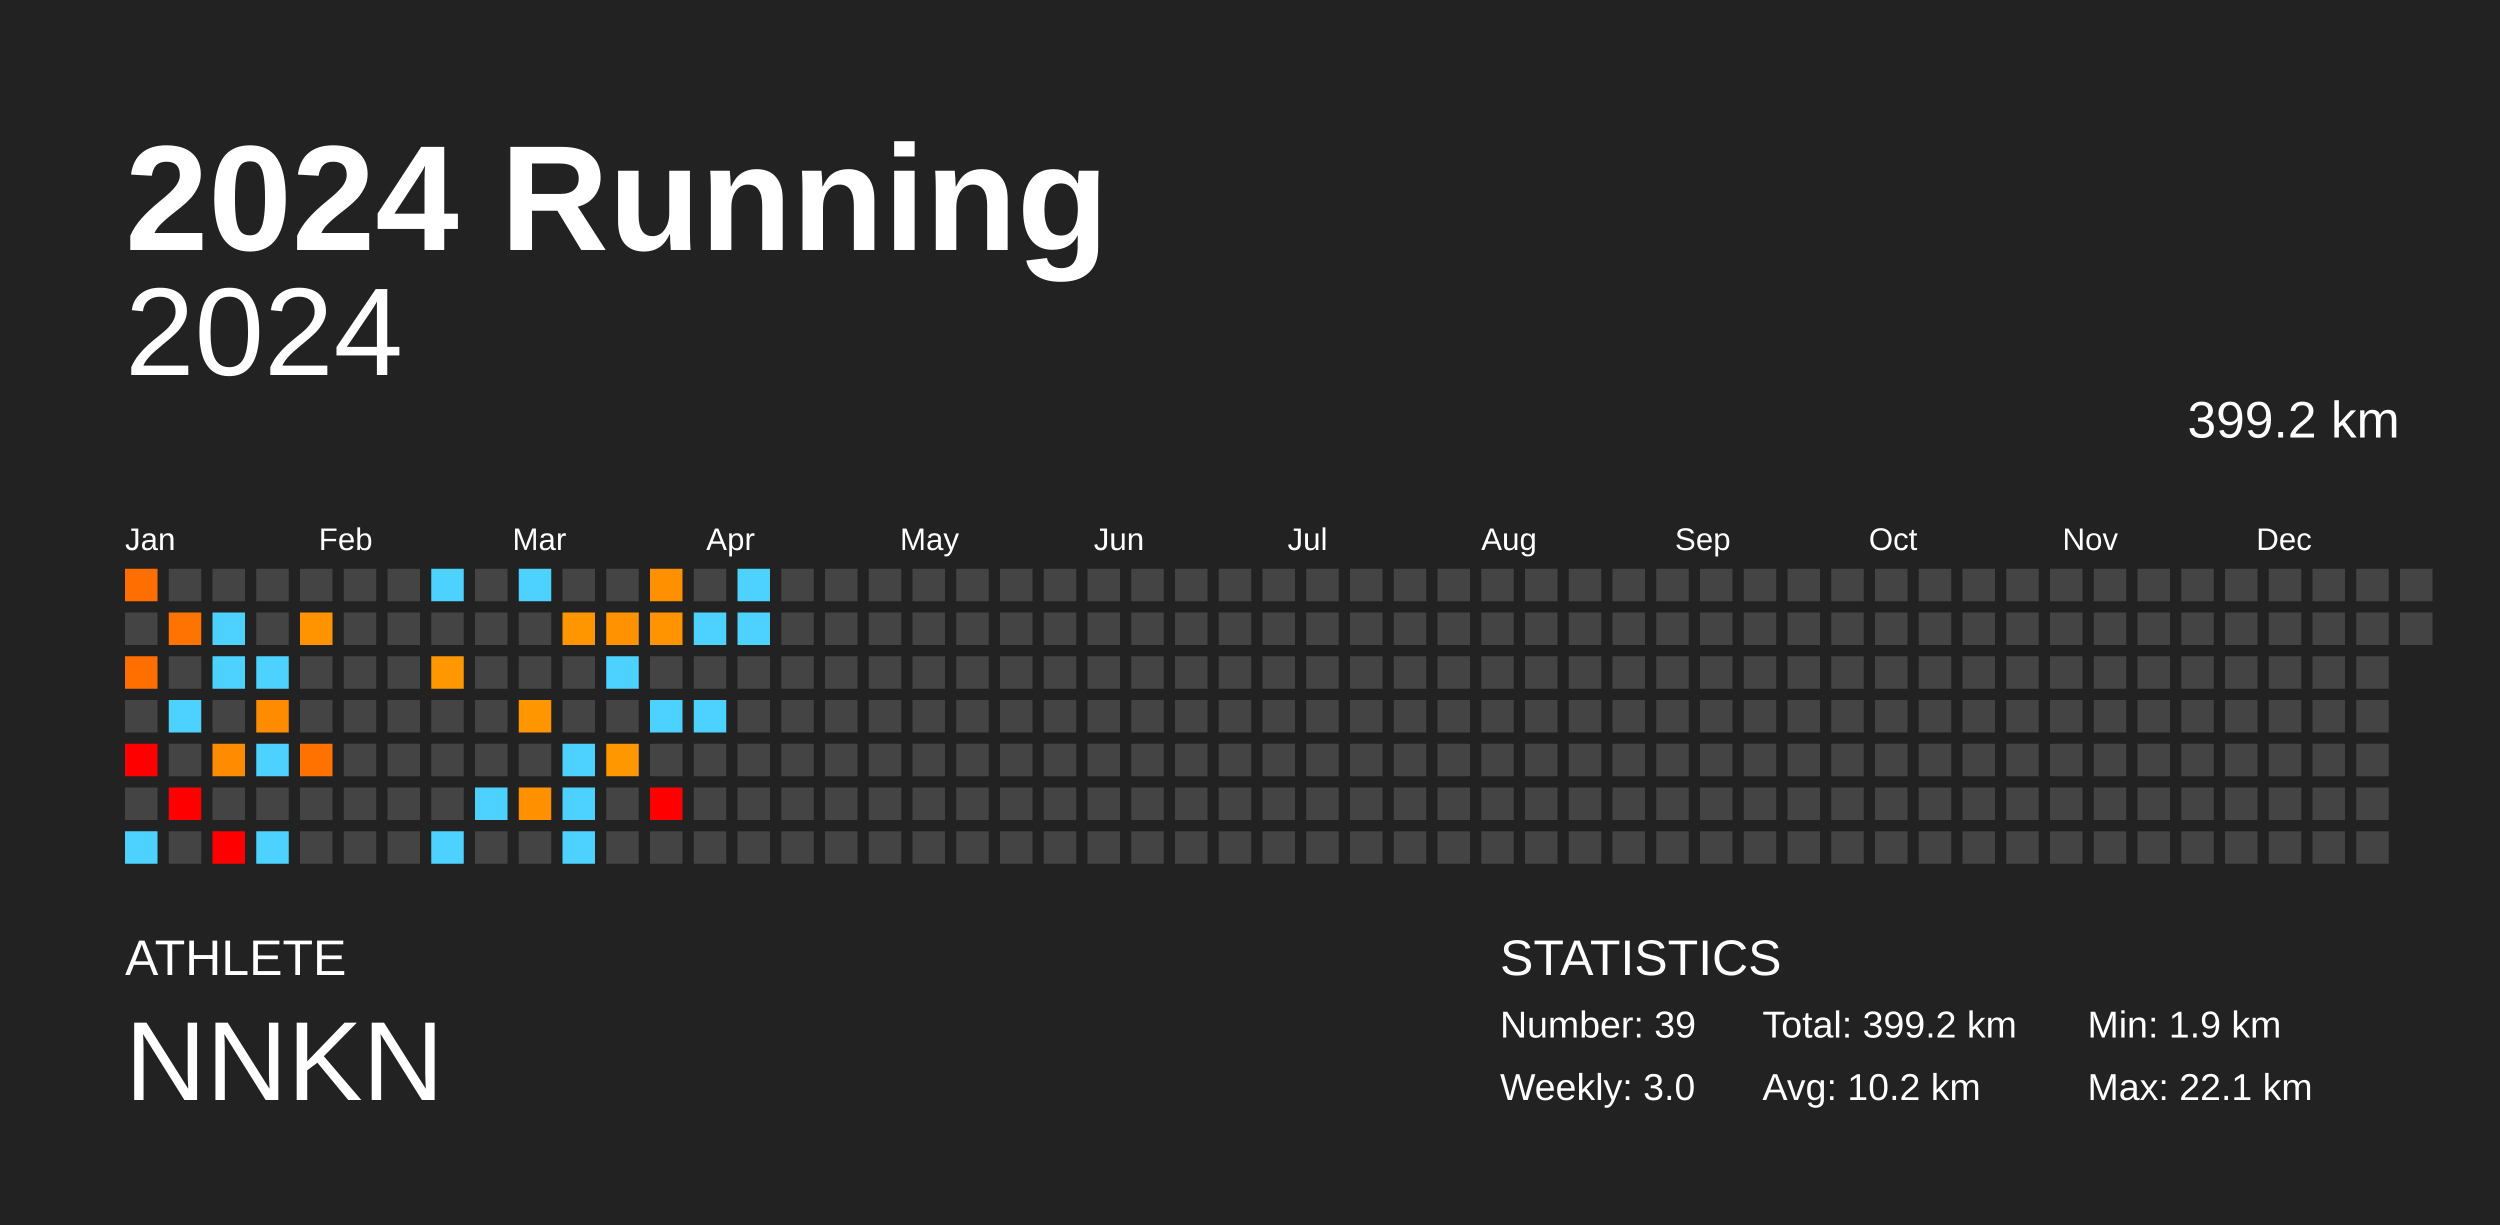
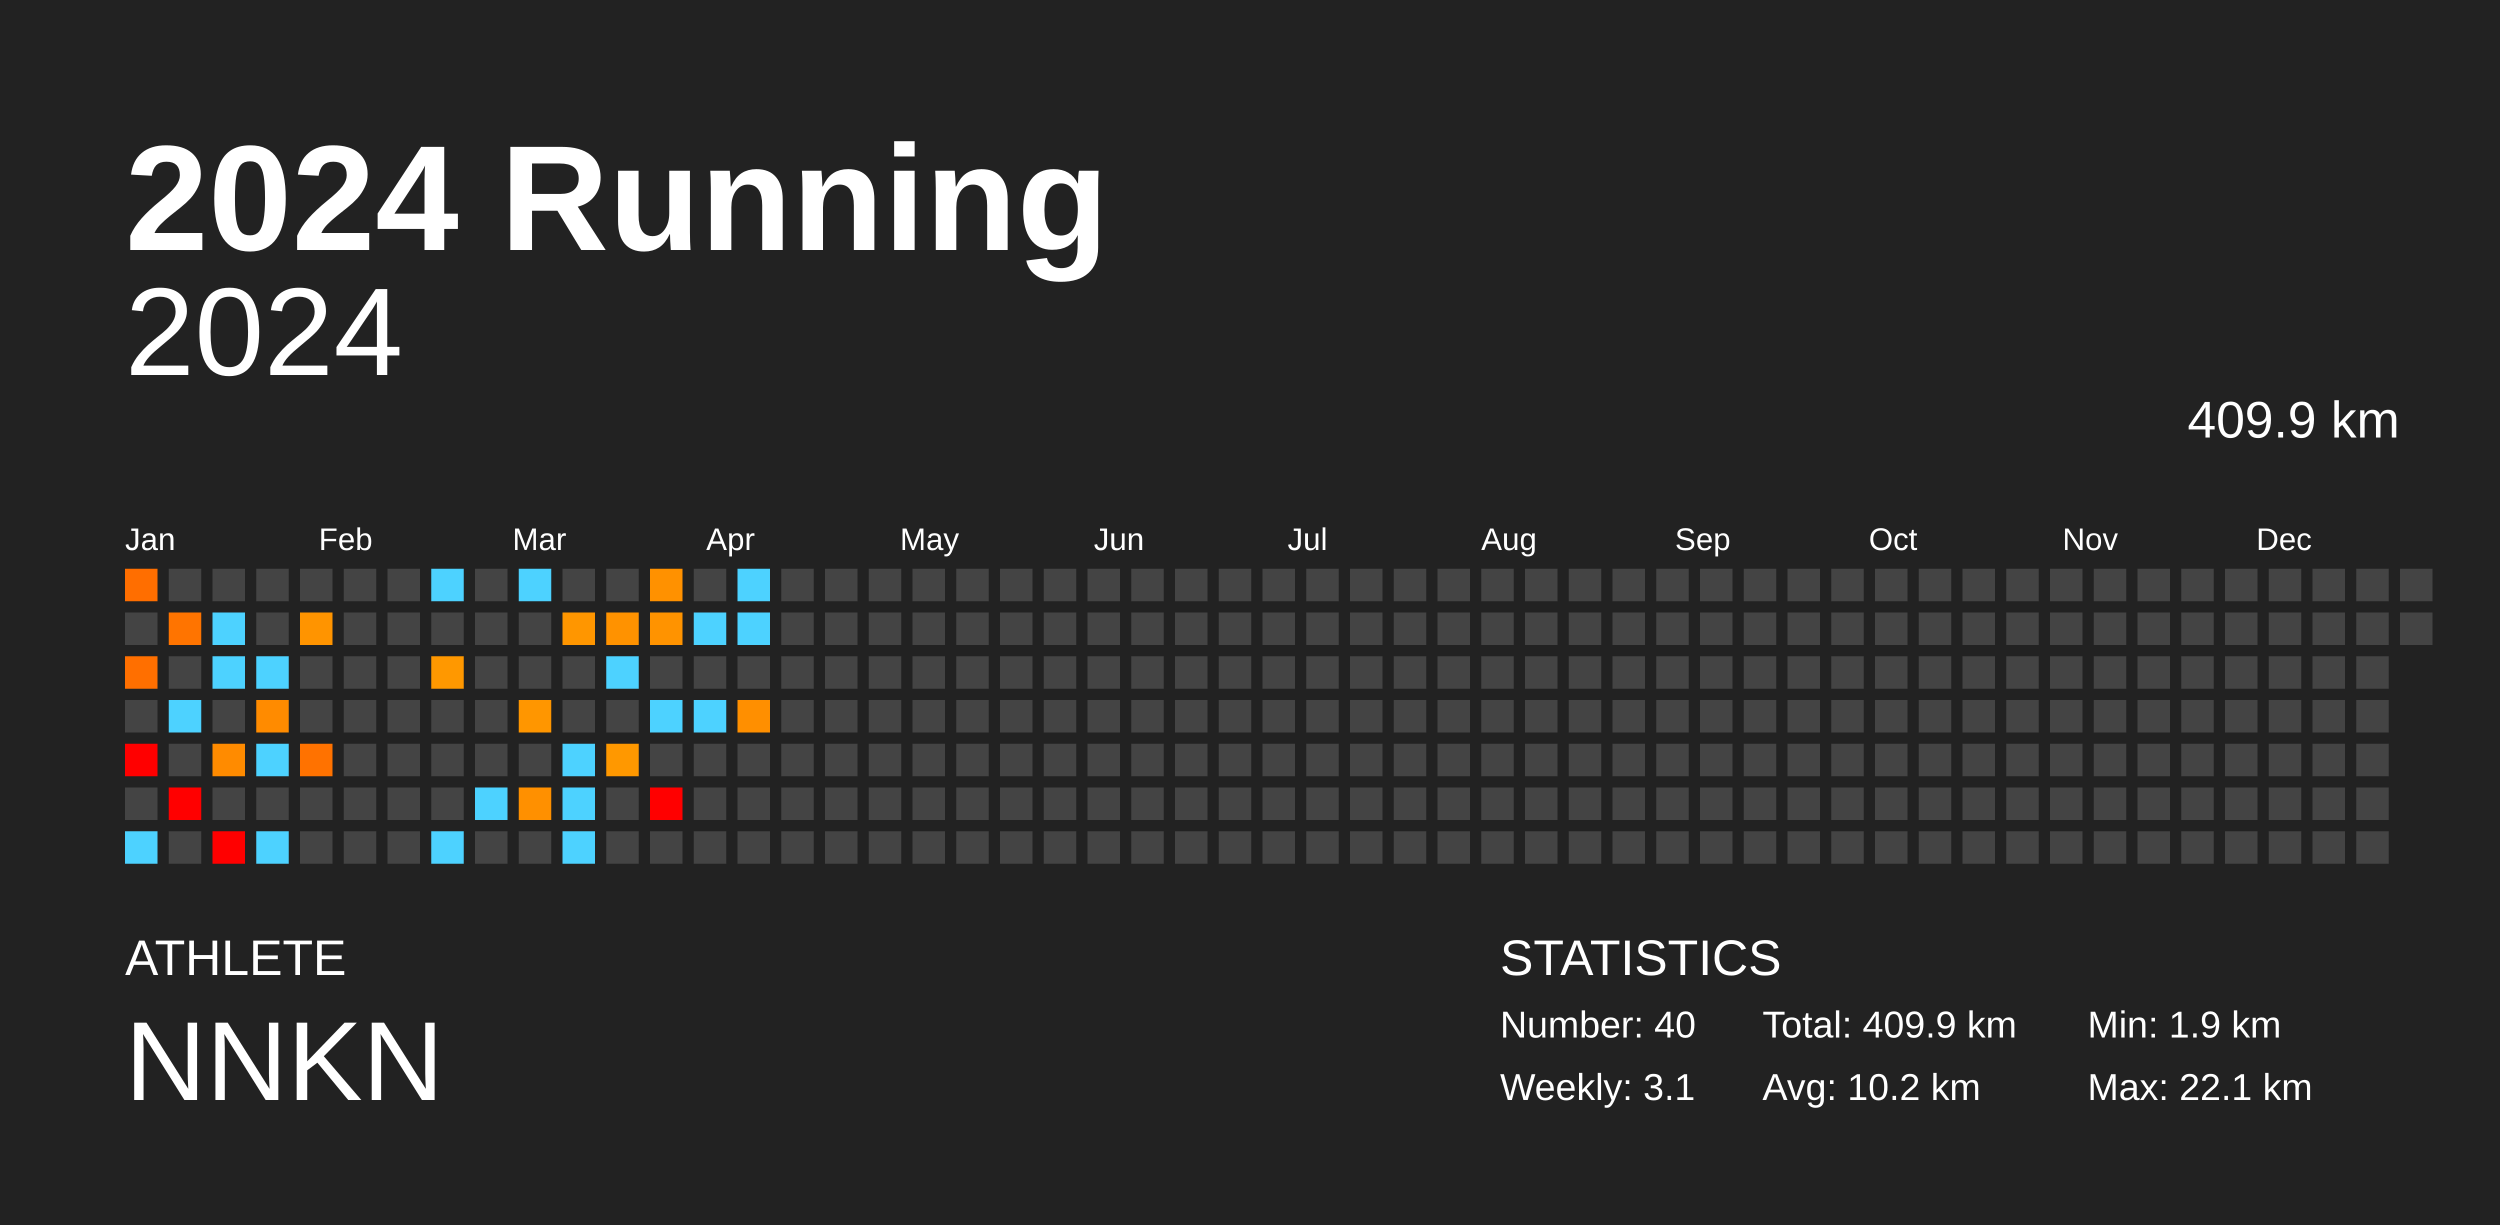
<svg xmlns="http://www.w3.org/2000/svg" baseProfile="full" height="98mm" version="1.1" viewBox="0,0,200,98" width="200mm">
  <defs />
  <rect fill="#222222" height="98" width="200" x="0" y="0" />
  <text fill="#FFFFFF" style="font-size:12px; font-family:Arial; font-weight:bold;" x="10" y="20">2024 Running</text>
  <text fill="#FFFFFF" style="font-size:4px; font-family:Arial" x="10" y="78">ATHLETE</text>
  <text fill="#FFFFFF" style="font-size:9px; font-family:Arial" x="10" y="88">NNKN</text>
  <text fill="#FFFFFF" style="font-size:4px; font-family:Arial" x="120" y="78">STATISTICS</text>
-   <text fill="#FFFFFF" style="font-size:3px; font-family:Arial" x="120" y="83">Number: 39</text>
-   <text fill="#FFFFFF" style="font-size:3px; font-family:Arial" x="120" y="88">Weekly: 3.0</text>
-   <text fill="#FFFFFF" style="font-size:3px; font-family:Arial" x="141" y="83">Total: 399.2 km</text>
+   <text fill="#FFFFFF" style="font-size:3px; font-family:Arial" x="120" y="83">Number: 40</text>
+   <text fill="#FFFFFF" style="font-size:3px; font-family:Arial" x="120" y="88">Weekly: 3.1</text>
+   <text fill="#FFFFFF" style="font-size:3px; font-family:Arial" x="141" y="83">Total: 409.9 km</text>
  <text fill="#FFFFFF" style="font-size:3px; font-family:Arial" x="141" y="88">Avg: 10.2 km</text>
  <text fill="#FFFFFF" style="font-size:3px; font-family:Arial" x="167" y="83">Min: 1.9 km</text>
  <text fill="#FFFFFF" style="font-size:3px; font-family:Arial" x="167" y="88">Max: 22.1 km</text>
  <text alignment-baseline="hanging" fill="#FFFFFF" style="font-size:10.0px; font-family:Arial;" x="10" y="30">2024</text>
-   <text alignment-baseline="hanging" fill="#FFFFFF" style="font-size:4.125px; font-family:Arial;" x="175" y="35">399.2 km</text>
+   <text alignment-baseline="hanging" fill="#FFFFFF" style="font-size:4.125px; font-family:Arial;" x="175" y="35">409.9 km</text>
  <text fill="#FFFFFF" style="font-size:2.5px; font-family:Arial" x="10.0" y="44">Jan</text>
  <text fill="#FFFFFF" style="font-size:2.5px; font-family:Arial" x="25.5" y="44">Feb</text>
  <text fill="#FFFFFF" style="font-size:2.5px; font-family:Arial" x="41.0" y="44">Mar</text>
  <text fill="#FFFFFF" style="font-size:2.5px; font-family:Arial" x="56.5" y="44">Apr</text>
  <text fill="#FFFFFF" style="font-size:2.5px; font-family:Arial" x="72.0" y="44">May</text>
  <text fill="#FFFFFF" style="font-size:2.5px; font-family:Arial" x="87.5" y="44">Jun</text>
  <text fill="#FFFFFF" style="font-size:2.5px; font-family:Arial" x="103.0" y="44">Jul</text>
  <text fill="#FFFFFF" style="font-size:2.5px; font-family:Arial" x="118.5" y="44">Aug</text>
  <text fill="#FFFFFF" style="font-size:2.5px; font-family:Arial" x="134.0" y="44">Sep</text>
  <text fill="#FFFFFF" style="font-size:2.5px; font-family:Arial" x="149.5" y="44">Oct</text>
  <text fill="#FFFFFF" style="font-size:2.5px; font-family:Arial" x="165.0" y="44">Nov</text>
  <text fill="#FFFFFF" style="font-size:2.5px; font-family:Arial" x="180.5" y="44">Dec</text>
  <rect fill="#ff6e00" height="2.6" width="2.6" x="10.0" y="45.5" />
  <rect fill="#444444" height="2.6" width="2.6" x="10.0" y="49.0" />
  <rect fill="#ff6f00" height="2.6" width="2.6" x="10.0" y="52.5" />
  <rect fill="#444444" height="2.6" width="2.6" x="10.0" y="56.0" />
  <rect fill="red" height="2.6" width="2.6" x="10.0" y="59.5" />
  <rect fill="#444444" height="2.6" width="2.6" x="10.0" y="63.0" />
  <rect fill="#4dd2ff" height="2.6" width="2.6" x="10.0" y="66.5" />
  <rect fill="#444444" height="2.6" width="2.6" x="13.5" y="45.5" />
  <rect fill="#ff7400" height="2.6" width="2.6" x="13.5" y="49.0" />
  <rect fill="#444444" height="2.6" width="2.6" x="13.5" y="52.5" />
  <rect fill="#4dd2ff" height="2.6" width="2.6" x="13.5" y="56.0" />
  <rect fill="#444444" height="2.6" width="2.6" x="13.5" y="59.5" />
  <rect fill="red" height="2.6" width="2.6" x="13.5" y="63.0" />
  <rect fill="#444444" height="2.6" width="2.6" x="13.5" y="66.5" />
  <rect fill="#444444" height="2.6" width="2.6" x="17.0" y="45.5" />
  <rect fill="#4dd2ff" height="2.6" width="2.6" x="17.0" y="49.0" />
  <rect fill="#4dd2ff" height="2.6" width="2.6" x="17.0" y="52.5" />
  <rect fill="#444444" height="2.6" width="2.6" x="17.0" y="56.0" />
  <rect fill="#ff8b00" height="2.6" width="2.6" x="17.0" y="59.5" />
  <rect fill="#444444" height="2.6" width="2.6" x="17.0" y="63.0" />
  <rect fill="red" height="2.6" width="2.6" x="17.0" y="66.5" />
  <rect fill="#444444" height="2.6" width="2.6" x="20.5" y="45.5" />
  <rect fill="#444444" height="2.6" width="2.6" x="20.5" y="49.0" />
  <rect fill="#4dd2ff" height="2.6" width="2.6" x="20.5" y="52.5" />
  <rect fill="#ff8b00" height="2.6" width="2.6" x="20.5" y="56.0" />
  <rect fill="#4dd2ff" height="2.6" width="2.6" x="20.5" y="59.5" />
  <rect fill="#444444" height="2.6" width="2.6" x="20.5" y="63.0" />
  <rect fill="#4dd2ff" height="2.6" width="2.6" x="20.5" y="66.5" />
  <rect fill="#444444" height="2.6" width="2.6" x="24.0" y="45.5" />
  <rect fill="#ff9400" height="2.6" width="2.6" x="24.0" y="49.0" />
  <rect fill="#444444" height="2.6" width="2.6" x="24.0" y="52.5" />
  <rect fill="#444444" height="2.6" width="2.6" x="24.0" y="56.0" />
  <rect fill="#ff7200" height="2.6" width="2.6" x="24.0" y="59.5" />
  <rect fill="#444444" height="2.6" width="2.6" x="24.0" y="63.0" />
  <rect fill="#444444" height="2.6" width="2.6" x="24.0" y="66.5" />
  <rect fill="#444444" height="2.6" width="2.6" x="27.5" y="45.5" />
  <rect fill="#444444" height="2.6" width="2.6" x="27.5" y="49.0" />
  <rect fill="#444444" height="2.6" width="2.6" x="27.5" y="52.5" />
  <rect fill="#444444" height="2.6" width="2.6" x="27.5" y="56.0" />
  <rect fill="#444444" height="2.6" width="2.6" x="27.5" y="59.5" />
  <rect fill="#444444" height="2.6" width="2.6" x="27.5" y="63.0" />
  <rect fill="#444444" height="2.6" width="2.6" x="27.5" y="66.5" />
  <rect fill="#444444" height="2.6" width="2.6" x="31.0" y="45.5" />
  <rect fill="#444444" height="2.6" width="2.6" x="31.0" y="49.0" />
  <rect fill="#444444" height="2.6" width="2.6" x="31.0" y="52.5" />
  <rect fill="#444444" height="2.6" width="2.6" x="31.0" y="56.0" />
  <rect fill="#444444" height="2.6" width="2.6" x="31.0" y="59.5" />
  <rect fill="#444444" height="2.6" width="2.6" x="31.0" y="63.0" />
  <rect fill="#444444" height="2.6" width="2.6" x="31.0" y="66.5" />
  <rect fill="#4dd2ff" height="2.6" width="2.6" x="34.5" y="45.5" />
  <rect fill="#444444" height="2.6" width="2.6" x="34.5" y="49.0" />
  <rect fill="#ff9800" height="2.6" width="2.6" x="34.5" y="52.5" />
  <rect fill="#444444" height="2.6" width="2.6" x="34.5" y="56.0" />
  <rect fill="#444444" height="2.6" width="2.6" x="34.5" y="59.5" />
  <rect fill="#444444" height="2.6" width="2.6" x="34.5" y="63.0" />
  <rect fill="#4dd2ff" height="2.6" width="2.6" x="34.5" y="66.5" />
  <rect fill="#444444" height="2.6" width="2.6" x="38.0" y="45.5" />
  <rect fill="#444444" height="2.6" width="2.6" x="38.0" y="49.0" />
  <rect fill="#444444" height="2.6" width="2.6" x="38.0" y="52.5" />
  <rect fill="#444444" height="2.6" width="2.6" x="38.0" y="56.0" />
  <rect fill="#444444" height="2.6" width="2.6" x="38.0" y="59.5" />
  <rect fill="#4dd2ff" height="2.6" width="2.6" x="38.0" y="63.0" />
  <rect fill="#444444" height="2.6" width="2.6" x="38.0" y="66.5" />
  <rect fill="#4dd2ff" height="2.6" width="2.6" x="41.5" y="45.5" />
  <rect fill="#444444" height="2.6" width="2.6" x="41.5" y="49.0" />
  <rect fill="#444444" height="2.6" width="2.6" x="41.5" y="52.5" />
  <rect fill="#ff9600" height="2.6" width="2.6" x="41.5" y="56.0" />
  <rect fill="#444444" height="2.6" width="2.6" x="41.5" y="59.5" />
  <rect fill="#ff9000" height="2.6" width="2.6" x="41.5" y="63.0" />
  <rect fill="#444444" height="2.6" width="2.6" x="41.5" y="66.5" />
  <rect fill="#444444" height="2.6" width="2.6" x="45.0" y="45.5" />
  <rect fill="#ff9600" height="2.6" width="2.6" x="45.0" y="49.0" />
  <rect fill="#444444" height="2.6" width="2.6" x="45.0" y="52.5" />
  <rect fill="#444444" height="2.6" width="2.6" x="45.0" y="56.0" />
  <rect fill="#4dd2ff" height="2.6" width="2.6" x="45.0" y="59.5" />
  <rect fill="#4dd2ff" height="2.6" width="2.6" x="45.0" y="63.0" />
  <rect fill="#4dd2ff" height="2.6" width="2.6" x="45.0" y="66.5" />
  <rect fill="#444444" height="2.6" width="2.6" x="48.5" y="45.5" />
  <rect fill="#ff9200" height="2.6" width="2.6" x="48.5" y="49.0" />
  <rect fill="#4dd2ff" height="2.6" width="2.6" x="48.5" y="52.5" />
  <rect fill="#444444" height="2.6" width="2.6" x="48.5" y="56.0" />
  <rect fill="#ff9800" height="2.6" width="2.6" x="48.5" y="59.5" />
  <rect fill="#444444" height="2.6" width="2.6" x="48.5" y="63.0" />
  <rect fill="#444444" height="2.6" width="2.6" x="48.5" y="66.5" />
  <rect fill="#ff9100" height="2.6" width="2.6" x="52.0" y="45.5" />
  <rect fill="#ff9300" height="2.6" width="2.6" x="52.0" y="49.0" />
  <rect fill="#444444" height="2.6" width="2.6" x="52.0" y="52.5" />
  <rect fill="#4dd2ff" height="2.6" width="2.6" x="52.0" y="56.0" />
  <rect fill="#444444" height="2.6" width="2.6" x="52.0" y="59.5" />
  <rect fill="red" height="2.6" width="2.6" x="52.0" y="63.0" />
  <rect fill="#444444" height="2.6" width="2.6" x="52.0" y="66.5" />
  <rect fill="#444444" height="2.6" width="2.6" x="55.5" y="45.5" />
  <rect fill="#4dd2ff" height="2.6" width="2.6" x="55.5" y="49.0" />
  <rect fill="#444444" height="2.6" width="2.6" x="55.5" y="52.5" />
  <rect fill="#4dd2ff" height="2.6" width="2.6" x="55.5" y="56.0" />
  <rect fill="#444444" height="2.6" width="2.6" x="55.5" y="59.5" />
  <rect fill="#444444" height="2.6" width="2.6" x="55.5" y="63.0" />
  <rect fill="#444444" height="2.6" width="2.6" x="55.5" y="66.5" />
  <rect fill="#4dd2ff" height="2.6" width="2.6" x="59.0" y="45.5" />
  <rect fill="#4dd2ff" height="2.6" width="2.6" x="59.0" y="49.0" />
  <rect fill="#444444" height="2.6" width="2.6" x="59.0" y="52.5" />
-   <rect fill="#444444" height="2.6" width="2.6" x="59.0" y="56.0" />
+   <rect fill="#ff8f00" height="2.6" width="2.6" x="59.0" y="56.0" />
  <rect fill="#444444" height="2.6" width="2.6" x="59.0" y="59.5" />
  <rect fill="#444444" height="2.6" width="2.6" x="59.0" y="63.0" />
  <rect fill="#444444" height="2.6" width="2.6" x="59.0" y="66.5" />
  <rect fill="#444444" height="2.6" width="2.6" x="62.5" y="45.5" />
  <rect fill="#444444" height="2.6" width="2.6" x="62.5" y="49.0" />
  <rect fill="#444444" height="2.6" width="2.6" x="62.5" y="52.5" />
  <rect fill="#444444" height="2.6" width="2.6" x="62.5" y="56.0" />
  <rect fill="#444444" height="2.6" width="2.6" x="62.5" y="59.5" />
  <rect fill="#444444" height="2.6" width="2.6" x="62.5" y="63.0" />
  <rect fill="#444444" height="2.6" width="2.6" x="62.5" y="66.5" />
  <rect fill="#444444" height="2.6" width="2.6" x="66.0" y="45.5" />
  <rect fill="#444444" height="2.6" width="2.6" x="66.0" y="49.0" />
  <rect fill="#444444" height="2.6" width="2.6" x="66.0" y="52.5" />
  <rect fill="#444444" height="2.6" width="2.6" x="66.0" y="56.0" />
  <rect fill="#444444" height="2.6" width="2.6" x="66.0" y="59.5" />
  <rect fill="#444444" height="2.6" width="2.6" x="66.0" y="63.0" />
  <rect fill="#444444" height="2.6" width="2.6" x="66.0" y="66.5" />
  <rect fill="#444444" height="2.6" width="2.6" x="69.5" y="45.5" />
  <rect fill="#444444" height="2.6" width="2.6" x="69.5" y="49.0" />
  <rect fill="#444444" height="2.6" width="2.6" x="69.5" y="52.5" />
  <rect fill="#444444" height="2.6" width="2.6" x="69.5" y="56.0" />
  <rect fill="#444444" height="2.6" width="2.6" x="69.5" y="59.5" />
  <rect fill="#444444" height="2.6" width="2.6" x="69.5" y="63.0" />
  <rect fill="#444444" height="2.6" width="2.6" x="69.5" y="66.5" />
  <rect fill="#444444" height="2.6" width="2.6" x="73.0" y="45.5" />
  <rect fill="#444444" height="2.6" width="2.6" x="73.0" y="49.0" />
  <rect fill="#444444" height="2.6" width="2.6" x="73.0" y="52.5" />
  <rect fill="#444444" height="2.6" width="2.6" x="73.0" y="56.0" />
  <rect fill="#444444" height="2.6" width="2.6" x="73.0" y="59.5" />
  <rect fill="#444444" height="2.6" width="2.6" x="73.0" y="63.0" />
  <rect fill="#444444" height="2.6" width="2.6" x="73.0" y="66.5" />
  <rect fill="#444444" height="2.6" width="2.6" x="76.5" y="45.5" />
  <rect fill="#444444" height="2.6" width="2.6" x="76.5" y="49.0" />
  <rect fill="#444444" height="2.6" width="2.6" x="76.5" y="52.5" />
  <rect fill="#444444" height="2.6" width="2.6" x="76.5" y="56.0" />
  <rect fill="#444444" height="2.6" width="2.6" x="76.5" y="59.5" />
  <rect fill="#444444" height="2.6" width="2.6" x="76.5" y="63.0" />
  <rect fill="#444444" height="2.6" width="2.6" x="76.5" y="66.5" />
  <rect fill="#444444" height="2.6" width="2.6" x="80.0" y="45.5" />
  <rect fill="#444444" height="2.6" width="2.6" x="80.0" y="49.0" />
  <rect fill="#444444" height="2.6" width="2.6" x="80.0" y="52.5" />
  <rect fill="#444444" height="2.6" width="2.6" x="80.0" y="56.0" />
  <rect fill="#444444" height="2.6" width="2.6" x="80.0" y="59.5" />
  <rect fill="#444444" height="2.6" width="2.6" x="80.0" y="63.0" />
  <rect fill="#444444" height="2.6" width="2.6" x="80.0" y="66.5" />
  <rect fill="#444444" height="2.6" width="2.6" x="83.5" y="45.5" />
  <rect fill="#444444" height="2.6" width="2.6" x="83.5" y="49.0" />
  <rect fill="#444444" height="2.6" width="2.6" x="83.5" y="52.5" />
  <rect fill="#444444" height="2.6" width="2.6" x="83.5" y="56.0" />
  <rect fill="#444444" height="2.6" width="2.6" x="83.5" y="59.5" />
  <rect fill="#444444" height="2.6" width="2.6" x="83.5" y="63.0" />
  <rect fill="#444444" height="2.6" width="2.6" x="83.5" y="66.5" />
  <rect fill="#444444" height="2.6" width="2.6" x="87.0" y="45.5" />
  <rect fill="#444444" height="2.6" width="2.6" x="87.0" y="49.0" />
  <rect fill="#444444" height="2.6" width="2.6" x="87.0" y="52.5" />
  <rect fill="#444444" height="2.6" width="2.6" x="87.0" y="56.0" />
  <rect fill="#444444" height="2.6" width="2.6" x="87.0" y="59.5" />
  <rect fill="#444444" height="2.6" width="2.6" x="87.0" y="63.0" />
  <rect fill="#444444" height="2.6" width="2.6" x="87.0" y="66.5" />
  <rect fill="#444444" height="2.6" width="2.6" x="90.5" y="45.5" />
  <rect fill="#444444" height="2.6" width="2.6" x="90.5" y="49.0" />
  <rect fill="#444444" height="2.6" width="2.6" x="90.5" y="52.5" />
  <rect fill="#444444" height="2.6" width="2.6" x="90.5" y="56.0" />
  <rect fill="#444444" height="2.6" width="2.6" x="90.5" y="59.5" />
  <rect fill="#444444" height="2.6" width="2.6" x="90.5" y="63.0" />
  <rect fill="#444444" height="2.6" width="2.6" x="90.5" y="66.5" />
  <rect fill="#444444" height="2.6" width="2.6" x="94.0" y="45.5" />
  <rect fill="#444444" height="2.6" width="2.6" x="94.0" y="49.0" />
  <rect fill="#444444" height="2.6" width="2.6" x="94.0" y="52.5" />
  <rect fill="#444444" height="2.6" width="2.6" x="94.0" y="56.0" />
  <rect fill="#444444" height="2.6" width="2.6" x="94.0" y="59.5" />
  <rect fill="#444444" height="2.6" width="2.6" x="94.0" y="63.0" />
  <rect fill="#444444" height="2.6" width="2.6" x="94.0" y="66.5" />
  <rect fill="#444444" height="2.6" width="2.6" x="97.5" y="45.5" />
  <rect fill="#444444" height="2.6" width="2.6" x="97.5" y="49.0" />
  <rect fill="#444444" height="2.6" width="2.6" x="97.5" y="52.5" />
  <rect fill="#444444" height="2.6" width="2.6" x="97.5" y="56.0" />
  <rect fill="#444444" height="2.6" width="2.6" x="97.5" y="59.5" />
  <rect fill="#444444" height="2.6" width="2.6" x="97.5" y="63.0" />
  <rect fill="#444444" height="2.6" width="2.6" x="97.5" y="66.5" />
  <rect fill="#444444" height="2.6" width="2.6" x="101.0" y="45.5" />
  <rect fill="#444444" height="2.6" width="2.6" x="101.0" y="49.0" />
  <rect fill="#444444" height="2.6" width="2.6" x="101.0" y="52.5" />
  <rect fill="#444444" height="2.6" width="2.6" x="101.0" y="56.0" />
  <rect fill="#444444" height="2.6" width="2.6" x="101.0" y="59.5" />
  <rect fill="#444444" height="2.6" width="2.6" x="101.0" y="63.0" />
  <rect fill="#444444" height="2.6" width="2.6" x="101.0" y="66.5" />
  <rect fill="#444444" height="2.6" width="2.6" x="104.5" y="45.5" />
  <rect fill="#444444" height="2.6" width="2.6" x="104.5" y="49.0" />
  <rect fill="#444444" height="2.6" width="2.6" x="104.5" y="52.5" />
  <rect fill="#444444" height="2.6" width="2.6" x="104.5" y="56.0" />
  <rect fill="#444444" height="2.6" width="2.6" x="104.5" y="59.5" />
  <rect fill="#444444" height="2.6" width="2.6" x="104.5" y="63.0" />
  <rect fill="#444444" height="2.6" width="2.6" x="104.5" y="66.5" />
  <rect fill="#444444" height="2.6" width="2.6" x="108.0" y="45.5" />
  <rect fill="#444444" height="2.6" width="2.6" x="108.0" y="49.0" />
  <rect fill="#444444" height="2.6" width="2.6" x="108.0" y="52.5" />
  <rect fill="#444444" height="2.6" width="2.6" x="108.0" y="56.0" />
  <rect fill="#444444" height="2.6" width="2.6" x="108.0" y="59.5" />
  <rect fill="#444444" height="2.6" width="2.6" x="108.0" y="63.0" />
  <rect fill="#444444" height="2.6" width="2.6" x="108.0" y="66.5" />
  <rect fill="#444444" height="2.6" width="2.6" x="111.5" y="45.5" />
  <rect fill="#444444" height="2.6" width="2.6" x="111.5" y="49.0" />
  <rect fill="#444444" height="2.6" width="2.6" x="111.5" y="52.5" />
  <rect fill="#444444" height="2.6" width="2.6" x="111.5" y="56.0" />
  <rect fill="#444444" height="2.6" width="2.6" x="111.5" y="59.5" />
  <rect fill="#444444" height="2.6" width="2.6" x="111.5" y="63.0" />
  <rect fill="#444444" height="2.6" width="2.6" x="111.5" y="66.5" />
  <rect fill="#444444" height="2.6" width="2.6" x="115.0" y="45.5" />
  <rect fill="#444444" height="2.6" width="2.6" x="115.0" y="49.0" />
  <rect fill="#444444" height="2.6" width="2.6" x="115.0" y="52.5" />
  <rect fill="#444444" height="2.6" width="2.6" x="115.0" y="56.0" />
  <rect fill="#444444" height="2.6" width="2.6" x="115.0" y="59.5" />
  <rect fill="#444444" height="2.6" width="2.6" x="115.0" y="63.0" />
  <rect fill="#444444" height="2.6" width="2.6" x="115.0" y="66.5" />
  <rect fill="#444444" height="2.6" width="2.6" x="118.5" y="45.5" />
  <rect fill="#444444" height="2.6" width="2.6" x="118.5" y="49.0" />
  <rect fill="#444444" height="2.6" width="2.6" x="118.5" y="52.5" />
  <rect fill="#444444" height="2.6" width="2.6" x="118.5" y="56.0" />
  <rect fill="#444444" height="2.6" width="2.6" x="118.5" y="59.5" />
  <rect fill="#444444" height="2.6" width="2.6" x="118.5" y="63.0" />
  <rect fill="#444444" height="2.6" width="2.6" x="118.5" y="66.5" />
  <rect fill="#444444" height="2.6" width="2.6" x="122.0" y="45.5" />
  <rect fill="#444444" height="2.6" width="2.6" x="122.0" y="49.0" />
  <rect fill="#444444" height="2.6" width="2.6" x="122.0" y="52.5" />
  <rect fill="#444444" height="2.6" width="2.6" x="122.0" y="56.0" />
  <rect fill="#444444" height="2.6" width="2.6" x="122.0" y="59.5" />
  <rect fill="#444444" height="2.6" width="2.6" x="122.0" y="63.0" />
  <rect fill="#444444" height="2.6" width="2.6" x="122.0" y="66.5" />
  <rect fill="#444444" height="2.6" width="2.6" x="125.5" y="45.5" />
  <rect fill="#444444" height="2.6" width="2.6" x="125.5" y="49.0" />
  <rect fill="#444444" height="2.6" width="2.6" x="125.5" y="52.5" />
  <rect fill="#444444" height="2.6" width="2.6" x="125.5" y="56.0" />
  <rect fill="#444444" height="2.6" width="2.6" x="125.5" y="59.5" />
  <rect fill="#444444" height="2.6" width="2.6" x="125.5" y="63.0" />
  <rect fill="#444444" height="2.6" width="2.6" x="125.5" y="66.5" />
  <rect fill="#444444" height="2.6" width="2.6" x="129.0" y="45.5" />
  <rect fill="#444444" height="2.6" width="2.6" x="129.0" y="49.0" />
  <rect fill="#444444" height="2.6" width="2.6" x="129.0" y="52.5" />
  <rect fill="#444444" height="2.6" width="2.6" x="129.0" y="56.0" />
  <rect fill="#444444" height="2.6" width="2.6" x="129.0" y="59.5" />
  <rect fill="#444444" height="2.6" width="2.6" x="129.0" y="63.0" />
  <rect fill="#444444" height="2.6" width="2.6" x="129.0" y="66.5" />
  <rect fill="#444444" height="2.6" width="2.6" x="132.5" y="45.5" />
  <rect fill="#444444" height="2.6" width="2.6" x="132.5" y="49.0" />
  <rect fill="#444444" height="2.6" width="2.6" x="132.5" y="52.5" />
  <rect fill="#444444" height="2.6" width="2.6" x="132.5" y="56.0" />
  <rect fill="#444444" height="2.6" width="2.6" x="132.5" y="59.5" />
  <rect fill="#444444" height="2.6" width="2.6" x="132.5" y="63.0" />
  <rect fill="#444444" height="2.6" width="2.6" x="132.5" y="66.5" />
  <rect fill="#444444" height="2.6" width="2.6" x="136.0" y="45.5" />
  <rect fill="#444444" height="2.6" width="2.6" x="136.0" y="49.0" />
  <rect fill="#444444" height="2.6" width="2.6" x="136.0" y="52.5" />
  <rect fill="#444444" height="2.6" width="2.6" x="136.0" y="56.0" />
  <rect fill="#444444" height="2.6" width="2.6" x="136.0" y="59.5" />
  <rect fill="#444444" height="2.6" width="2.6" x="136.0" y="63.0" />
  <rect fill="#444444" height="2.6" width="2.6" x="136.0" y="66.5" />
  <rect fill="#444444" height="2.6" width="2.6" x="139.5" y="45.5" />
  <rect fill="#444444" height="2.6" width="2.6" x="139.5" y="49.0" />
  <rect fill="#444444" height="2.6" width="2.6" x="139.5" y="52.5" />
  <rect fill="#444444" height="2.6" width="2.6" x="139.5" y="56.0" />
  <rect fill="#444444" height="2.6" width="2.6" x="139.5" y="59.5" />
  <rect fill="#444444" height="2.6" width="2.6" x="139.5" y="63.0" />
  <rect fill="#444444" height="2.6" width="2.6" x="139.5" y="66.5" />
  <rect fill="#444444" height="2.6" width="2.6" x="143.0" y="45.5" />
  <rect fill="#444444" height="2.6" width="2.6" x="143.0" y="49.0" />
  <rect fill="#444444" height="2.6" width="2.6" x="143.0" y="52.5" />
  <rect fill="#444444" height="2.6" width="2.6" x="143.0" y="56.0" />
  <rect fill="#444444" height="2.6" width="2.6" x="143.0" y="59.5" />
  <rect fill="#444444" height="2.6" width="2.6" x="143.0" y="63.0" />
  <rect fill="#444444" height="2.6" width="2.6" x="143.0" y="66.5" />
  <rect fill="#444444" height="2.6" width="2.6" x="146.5" y="45.5" />
  <rect fill="#444444" height="2.6" width="2.6" x="146.5" y="49.0" />
  <rect fill="#444444" height="2.6" width="2.6" x="146.5" y="52.5" />
  <rect fill="#444444" height="2.6" width="2.6" x="146.5" y="56.0" />
  <rect fill="#444444" height="2.6" width="2.6" x="146.5" y="59.5" />
  <rect fill="#444444" height="2.6" width="2.6" x="146.5" y="63.0" />
  <rect fill="#444444" height="2.6" width="2.6" x="146.5" y="66.5" />
  <rect fill="#444444" height="2.6" width="2.6" x="150.0" y="45.5" />
  <rect fill="#444444" height="2.6" width="2.6" x="150.0" y="49.0" />
  <rect fill="#444444" height="2.6" width="2.6" x="150.0" y="52.5" />
  <rect fill="#444444" height="2.6" width="2.6" x="150.0" y="56.0" />
  <rect fill="#444444" height="2.6" width="2.6" x="150.0" y="59.5" />
  <rect fill="#444444" height="2.6" width="2.6" x="150.0" y="63.0" />
  <rect fill="#444444" height="2.6" width="2.6" x="150.0" y="66.5" />
  <rect fill="#444444" height="2.6" width="2.6" x="153.5" y="45.5" />
  <rect fill="#444444" height="2.6" width="2.6" x="153.5" y="49.0" />
  <rect fill="#444444" height="2.6" width="2.6" x="153.5" y="52.5" />
  <rect fill="#444444" height="2.6" width="2.6" x="153.5" y="56.0" />
  <rect fill="#444444" height="2.6" width="2.6" x="153.5" y="59.5" />
  <rect fill="#444444" height="2.6" width="2.6" x="153.5" y="63.0" />
  <rect fill="#444444" height="2.6" width="2.6" x="153.5" y="66.5" />
  <rect fill="#444444" height="2.6" width="2.6" x="157.0" y="45.5" />
  <rect fill="#444444" height="2.6" width="2.6" x="157.0" y="49.0" />
  <rect fill="#444444" height="2.6" width="2.6" x="157.0" y="52.5" />
  <rect fill="#444444" height="2.6" width="2.6" x="157.0" y="56.0" />
  <rect fill="#444444" height="2.6" width="2.6" x="157.0" y="59.5" />
  <rect fill="#444444" height="2.6" width="2.6" x="157.0" y="63.0" />
  <rect fill="#444444" height="2.6" width="2.6" x="157.0" y="66.5" />
  <rect fill="#444444" height="2.6" width="2.6" x="160.5" y="45.5" />
  <rect fill="#444444" height="2.6" width="2.6" x="160.5" y="49.0" />
  <rect fill="#444444" height="2.6" width="2.6" x="160.5" y="52.5" />
  <rect fill="#444444" height="2.6" width="2.6" x="160.5" y="56.0" />
  <rect fill="#444444" height="2.6" width="2.6" x="160.5" y="59.5" />
  <rect fill="#444444" height="2.6" width="2.6" x="160.5" y="63.0" />
  <rect fill="#444444" height="2.6" width="2.6" x="160.5" y="66.5" />
  <rect fill="#444444" height="2.6" width="2.6" x="164.0" y="45.5" />
  <rect fill="#444444" height="2.6" width="2.6" x="164.0" y="49.0" />
  <rect fill="#444444" height="2.6" width="2.6" x="164.0" y="52.5" />
  <rect fill="#444444" height="2.6" width="2.6" x="164.0" y="56.0" />
  <rect fill="#444444" height="2.6" width="2.6" x="164.0" y="59.5" />
  <rect fill="#444444" height="2.6" width="2.6" x="164.0" y="63.0" />
  <rect fill="#444444" height="2.6" width="2.6" x="164.0" y="66.5" />
  <rect fill="#444444" height="2.6" width="2.6" x="167.5" y="45.5" />
  <rect fill="#444444" height="2.6" width="2.6" x="167.5" y="49.0" />
  <rect fill="#444444" height="2.6" width="2.6" x="167.5" y="52.5" />
  <rect fill="#444444" height="2.6" width="2.6" x="167.5" y="56.0" />
  <rect fill="#444444" height="2.6" width="2.6" x="167.5" y="59.5" />
  <rect fill="#444444" height="2.6" width="2.6" x="167.5" y="63.0" />
  <rect fill="#444444" height="2.6" width="2.6" x="167.5" y="66.5" />
  <rect fill="#444444" height="2.6" width="2.6" x="171.0" y="45.5" />
  <rect fill="#444444" height="2.6" width="2.6" x="171.0" y="49.0" />
  <rect fill="#444444" height="2.6" width="2.6" x="171.0" y="52.5" />
  <rect fill="#444444" height="2.6" width="2.6" x="171.0" y="56.0" />
  <rect fill="#444444" height="2.6" width="2.6" x="171.0" y="59.5" />
  <rect fill="#444444" height="2.6" width="2.6" x="171.0" y="63.0" />
  <rect fill="#444444" height="2.6" width="2.6" x="171.0" y="66.5" />
  <rect fill="#444444" height="2.6" width="2.6" x="174.5" y="45.5" />
  <rect fill="#444444" height="2.6" width="2.6" x="174.5" y="49.0" />
  <rect fill="#444444" height="2.6" width="2.6" x="174.5" y="52.5" />
  <rect fill="#444444" height="2.6" width="2.6" x="174.5" y="56.0" />
  <rect fill="#444444" height="2.6" width="2.6" x="174.5" y="59.5" />
  <rect fill="#444444" height="2.6" width="2.6" x="174.5" y="63.0" />
  <rect fill="#444444" height="2.6" width="2.6" x="174.5" y="66.5" />
  <rect fill="#444444" height="2.6" width="2.6" x="178.0" y="45.5" />
  <rect fill="#444444" height="2.6" width="2.6" x="178.0" y="49.0" />
  <rect fill="#444444" height="2.6" width="2.6" x="178.0" y="52.5" />
  <rect fill="#444444" height="2.6" width="2.6" x="178.0" y="56.0" />
  <rect fill="#444444" height="2.6" width="2.6" x="178.0" y="59.5" />
  <rect fill="#444444" height="2.6" width="2.6" x="178.0" y="63.0" />
  <rect fill="#444444" height="2.6" width="2.6" x="178.0" y="66.5" />
  <rect fill="#444444" height="2.6" width="2.6" x="181.5" y="45.5" />
  <rect fill="#444444" height="2.6" width="2.6" x="181.5" y="49.0" />
  <rect fill="#444444" height="2.6" width="2.6" x="181.5" y="52.5" />
  <rect fill="#444444" height="2.6" width="2.6" x="181.5" y="56.0" />
  <rect fill="#444444" height="2.6" width="2.6" x="181.5" y="59.5" />
  <rect fill="#444444" height="2.6" width="2.6" x="181.5" y="63.0" />
  <rect fill="#444444" height="2.6" width="2.6" x="181.5" y="66.5" />
  <rect fill="#444444" height="2.6" width="2.6" x="185.0" y="45.5" />
  <rect fill="#444444" height="2.6" width="2.6" x="185.0" y="49.0" />
  <rect fill="#444444" height="2.6" width="2.6" x="185.0" y="52.5" />
  <rect fill="#444444" height="2.6" width="2.6" x="185.0" y="56.0" />
  <rect fill="#444444" height="2.6" width="2.6" x="185.0" y="59.5" />
  <rect fill="#444444" height="2.6" width="2.6" x="185.0" y="63.0" />
  <rect fill="#444444" height="2.6" width="2.6" x="185.0" y="66.5" />
  <rect fill="#444444" height="2.6" width="2.6" x="188.5" y="45.5" />
  <rect fill="#444444" height="2.6" width="2.6" x="188.5" y="49.0" />
  <rect fill="#444444" height="2.6" width="2.6" x="188.5" y="52.5" />
  <rect fill="#444444" height="2.6" width="2.6" x="188.5" y="56.0" />
  <rect fill="#444444" height="2.6" width="2.6" x="188.5" y="59.5" />
  <rect fill="#444444" height="2.6" width="2.6" x="188.5" y="63.0" />
  <rect fill="#444444" height="2.6" width="2.6" x="188.5" y="66.5" />
  <rect fill="#444444" height="2.6" width="2.6" x="192.0" y="45.5" />
  <rect fill="#444444" height="2.6" width="2.6" x="192.0" y="49.0" />
</svg>
